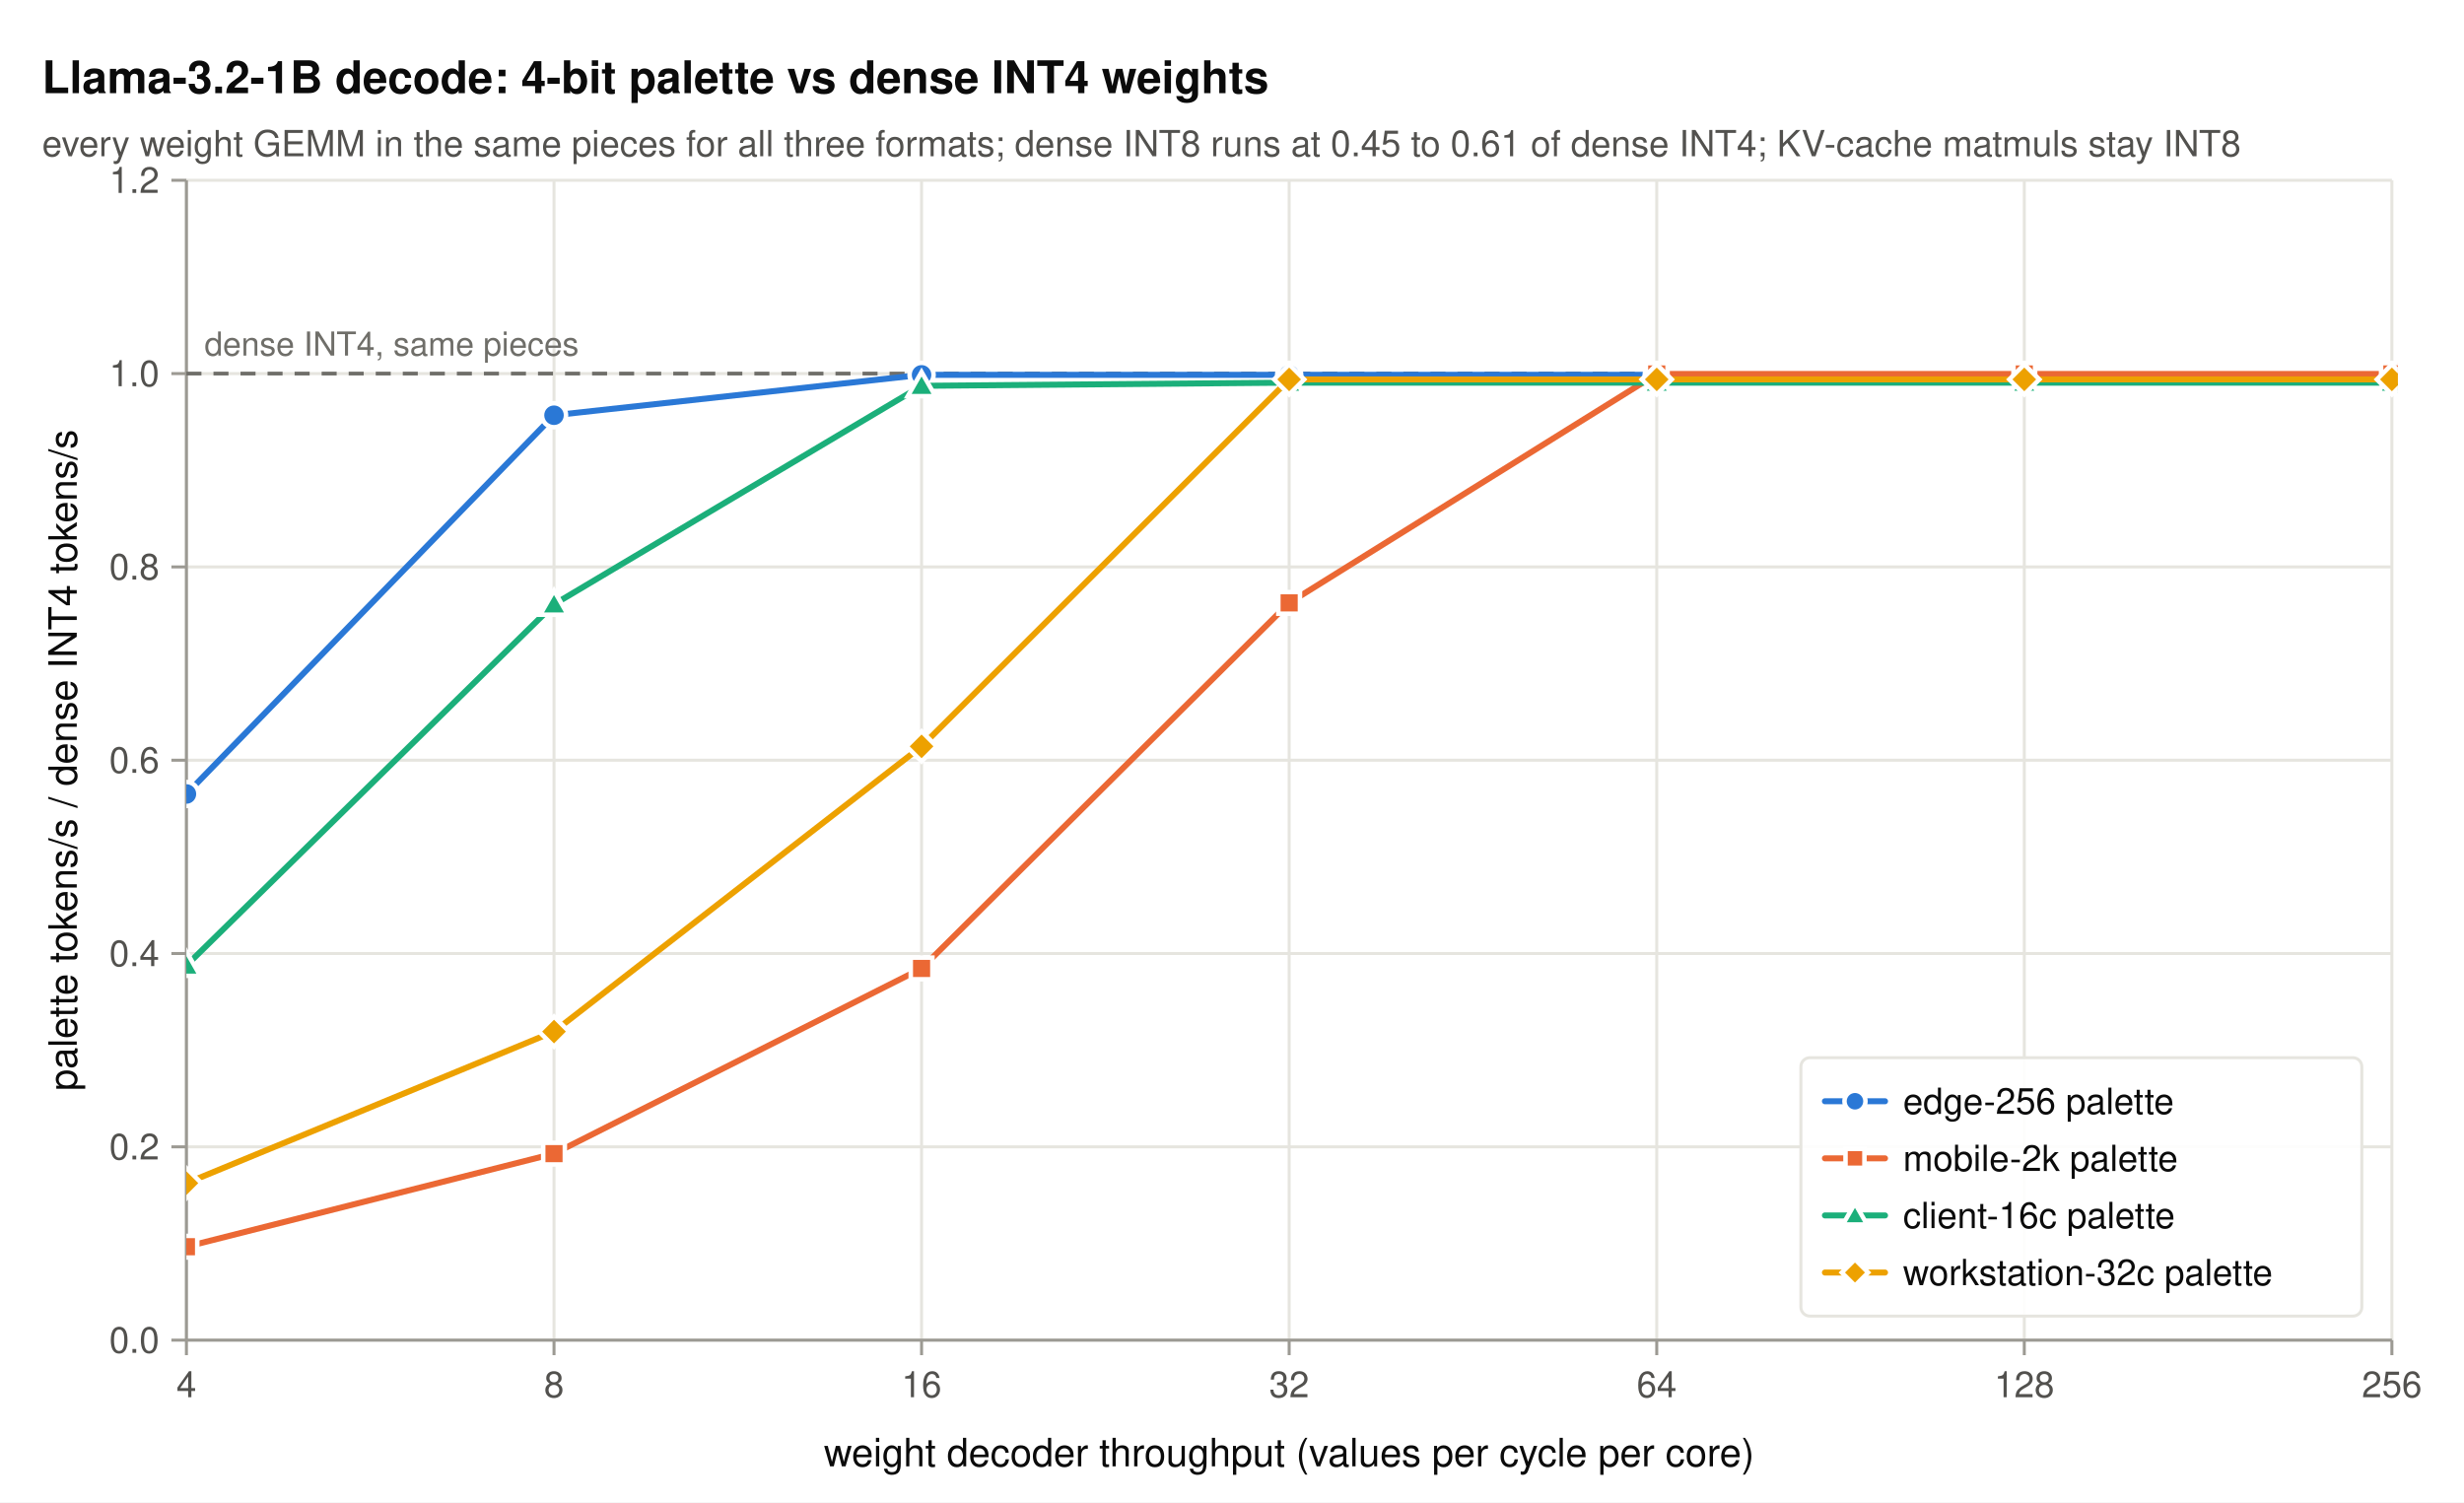
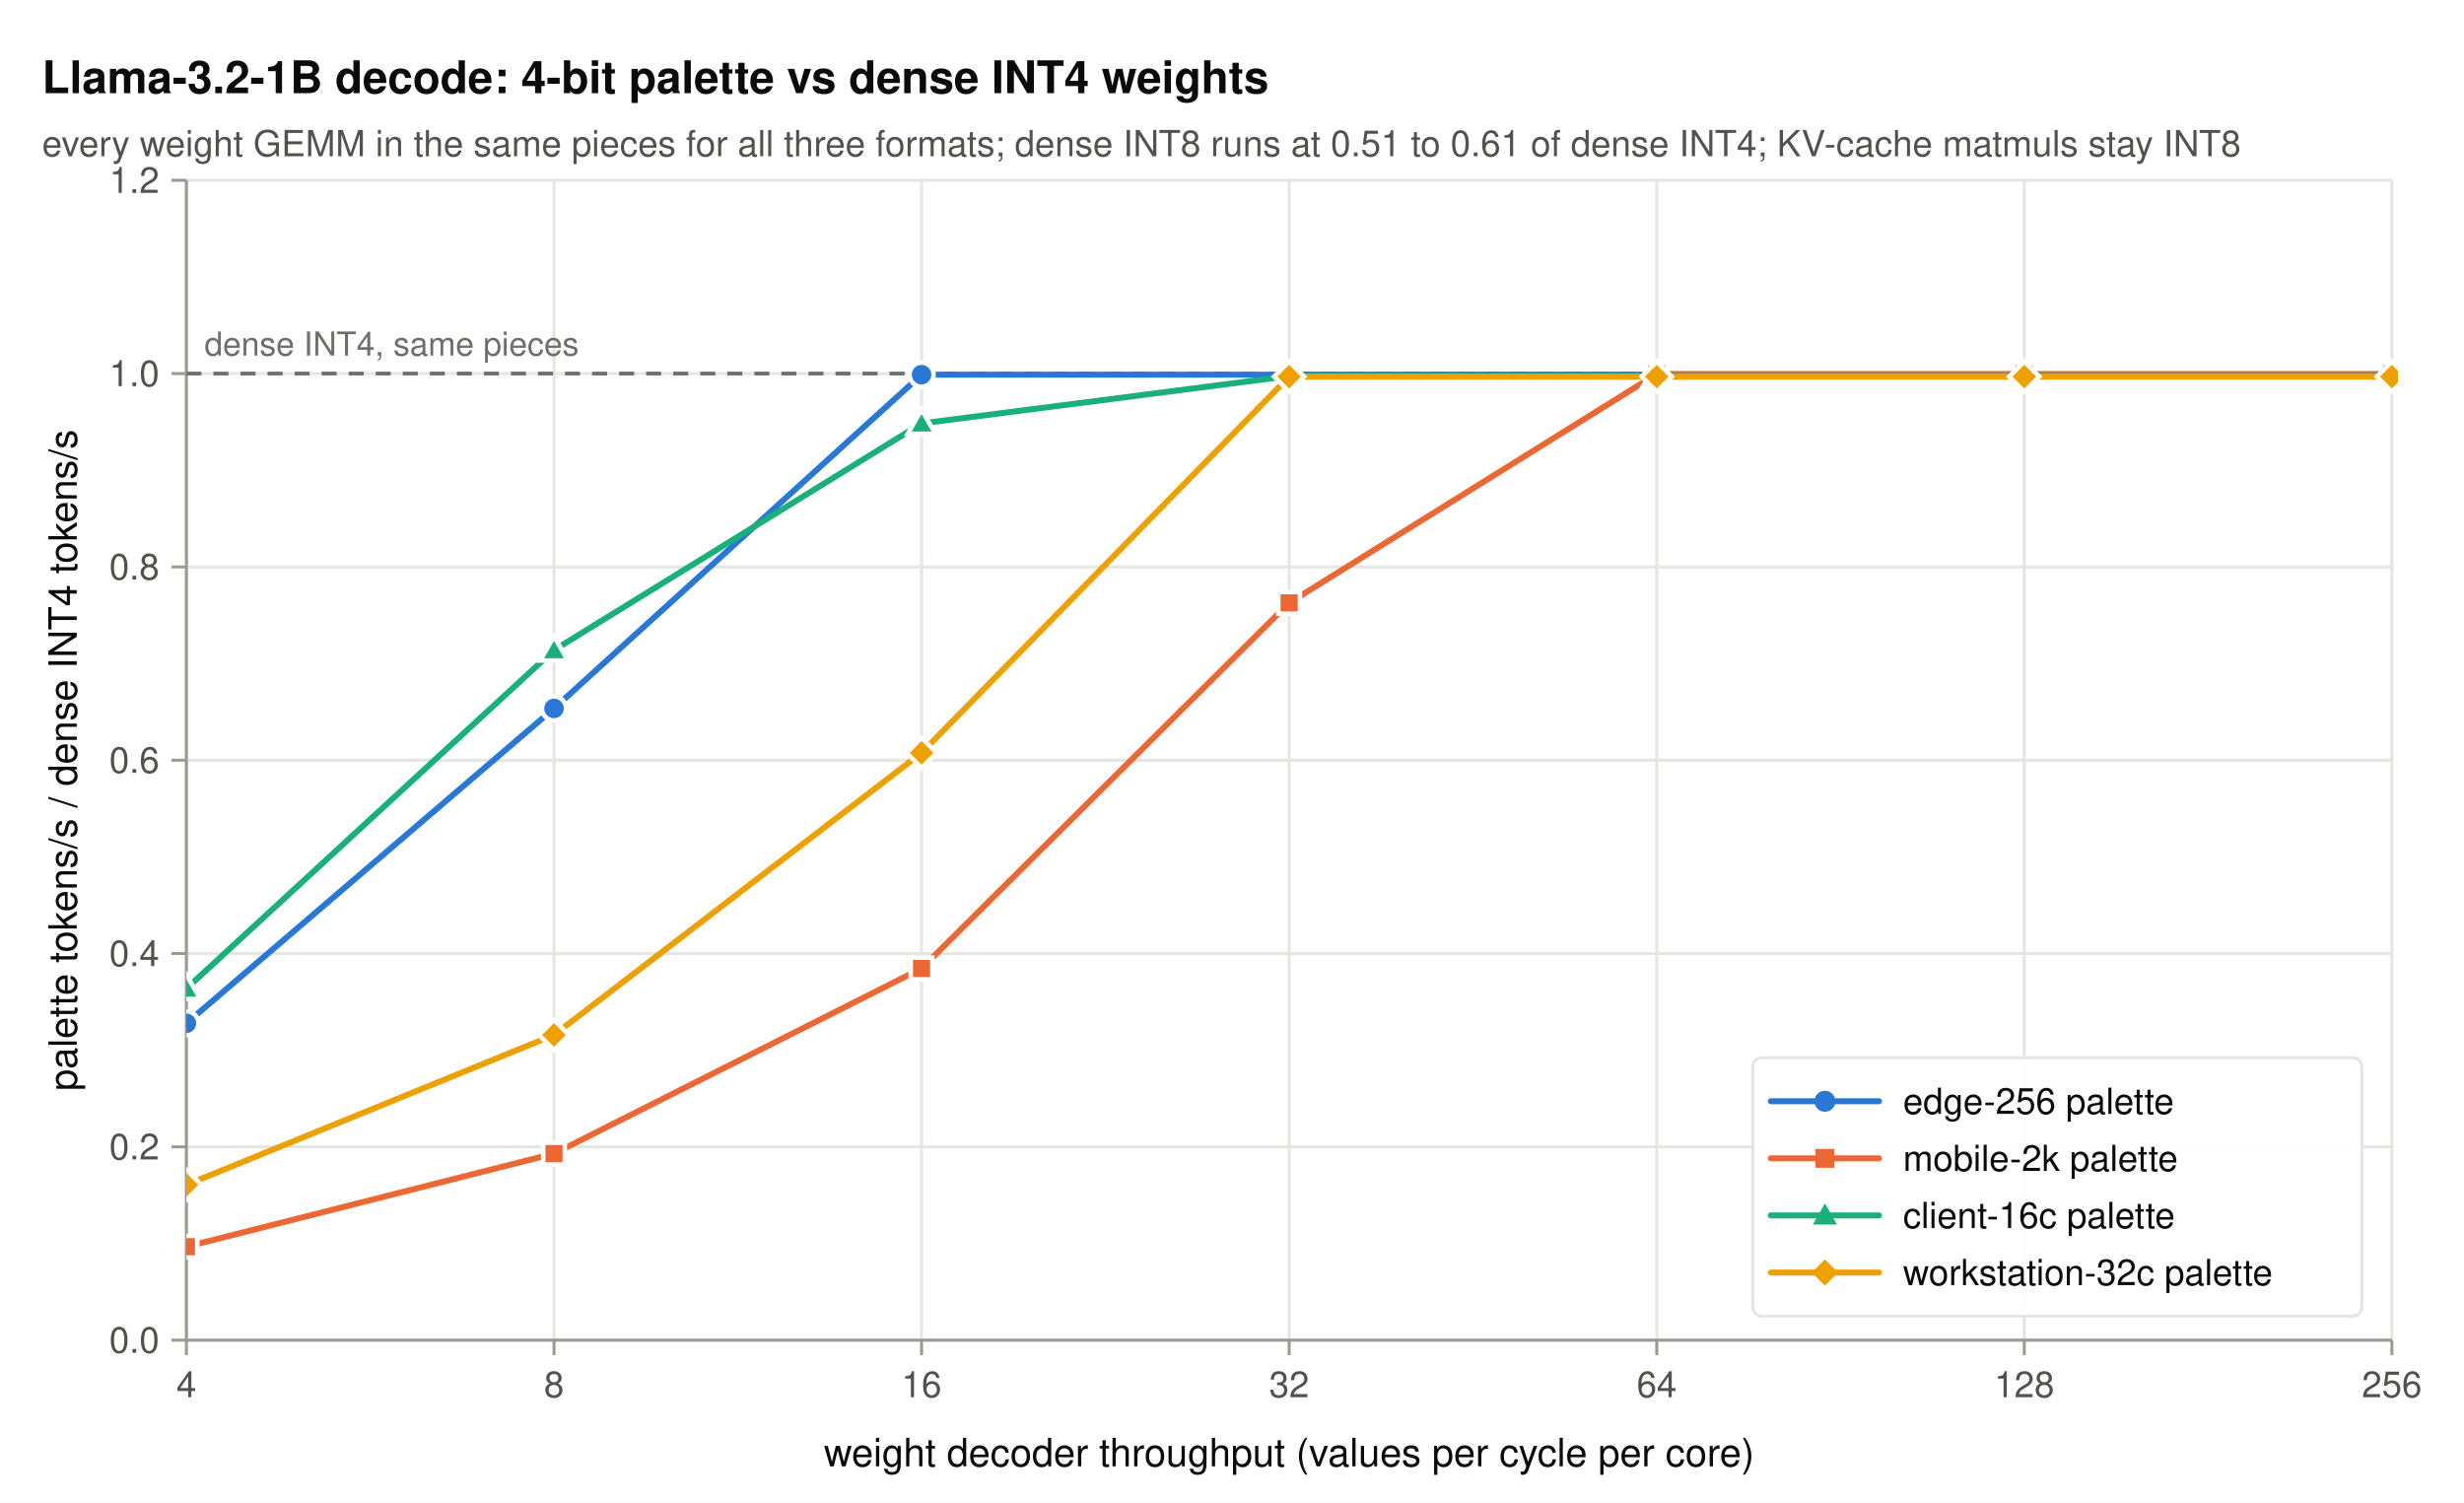
<svg xmlns="http://www.w3.org/2000/svg" width="820" height="500" viewBox="0 0 820 500" font-family="system-ui, -apple-system, 'Segoe UI', Helvetica, Arial, sans-serif">
  <rect width="820" height="500" fill="#ffffff" />
  <defs>
    <clipPath id="s7-plot">
      <rect x="62.04" y="58" width="735.96" height="388" />
    </clipPath>
  </defs>
  <text x="14" y="31" font-size="15" fill="#0b0b0b" font-weight="600">Llama-3.2-1B decode: 4-bit palette vs dense INT4 weights</text>
-   <text x="14" y="52" font-size="12" fill="#52514e">every weight GEMM in the same pieces for all three formats; dense INT8 runs at 0.45 to 0.61 of dense INT4; KV-cache matmuls stay INT8</text>
+   <text x="14" y="52" font-size="12" fill="#52514e">every weight GEMM in the same pieces for all three formats; dense INT8 runs at 0.51 to 0.61 of dense INT4; KV-cache matmuls stay INT8</text>
  <g stroke="#e6e5df" stroke-width="1" fill="none">
    <line x1="62.04" y1="446" x2="796" y2="446" />
    <line x1="62.04" y1="381.67" x2="796" y2="381.67" />
    <line x1="62.04" y1="317.33" x2="796" y2="317.33" />
    <line x1="62.04" y1="253" x2="796" y2="253" />
    <line x1="62.04" y1="188.67" x2="796" y2="188.67" />
    <line x1="62.04" y1="124.33" x2="796" y2="124.33" />
    <line x1="62.04" y1="60" x2="796" y2="60" />
    <line x1="62.04" y1="60" x2="62.04" y2="446" />
    <line x1="184.37" y1="60" x2="184.37" y2="446" />
    <line x1="306.69" y1="60" x2="306.69" y2="446" />
    <line x1="429.02" y1="60" x2="429.02" y2="446" />
    <line x1="551.35" y1="60" x2="551.35" y2="446" />
    <line x1="673.67" y1="60" x2="673.67" y2="446" />
    <line x1="796" y1="60" x2="796" y2="446" />
  </g>
  <g stroke="#9c9a93" stroke-width="1" fill="none">
    <line x1="62.04" y1="446" x2="796" y2="446" />
    <line x1="62.04" y1="60" x2="62.04" y2="446" />
    <line x1="62.04" y1="446" x2="62.04" y2="451" />
    <line x1="184.37" y1="446" x2="184.37" y2="451" />
    <line x1="306.69" y1="446" x2="306.69" y2="451" />
    <line x1="429.02" y1="446" x2="429.02" y2="451" />
    <line x1="551.35" y1="446" x2="551.35" y2="451" />
    <line x1="673.67" y1="446" x2="673.67" y2="451" />
    <line x1="796" y1="446" x2="796" y2="451" />
    <line x1="57.04" y1="446" x2="62.04" y2="446" />
    <line x1="57.04" y1="381.67" x2="62.04" y2="381.67" />
    <line x1="57.04" y1="317.33" x2="62.04" y2="317.33" />
    <line x1="57.04" y1="253" x2="62.04" y2="253" />
    <line x1="57.04" y1="188.67" x2="62.04" y2="188.67" />
    <line x1="57.04" y1="124.33" x2="62.04" y2="124.33" />
    <line x1="57.04" y1="60" x2="62.04" y2="60" />
  </g>
  <g style="font-variant-numeric: tabular-nums">
    <text x="62.04" y="465" font-size="12" fill="#52514e" text-anchor="middle">4</text>
    <text x="184.37" y="465" font-size="12" fill="#52514e" text-anchor="middle">8</text>
    <text x="306.69" y="465" font-size="12" fill="#52514e" text-anchor="middle">16</text>
    <text x="429.02" y="465" font-size="12" fill="#52514e" text-anchor="middle">32</text>
    <text x="551.35" y="465" font-size="12" fill="#52514e" text-anchor="middle">64</text>
    <text x="673.67" y="465" font-size="12" fill="#52514e" text-anchor="middle">128</text>
    <text x="796" y="465" font-size="12" fill="#52514e" text-anchor="middle">256</text>
    <text x="53.04" y="450.2" font-size="12" fill="#52514e" text-anchor="end">0.0</text>
    <text x="53.04" y="385.87" font-size="12" fill="#52514e" text-anchor="end">0.2</text>
    <text x="53.04" y="321.53" font-size="12" fill="#52514e" text-anchor="end">0.4</text>
    <text x="53.04" y="257.2" font-size="12" fill="#52514e" text-anchor="end">0.6</text>
    <text x="53.04" y="192.87" font-size="12" fill="#52514e" text-anchor="end">0.8</text>
    <text x="53.04" y="128.53" font-size="12" fill="#52514e" text-anchor="end">1.0</text>
    <text x="53.04" y="64.2" font-size="12" fill="#52514e" text-anchor="end">1.2</text>
  </g>
  <text x="429.02" y="488" font-size="13" fill="#0b0b0b" text-anchor="middle">weight decoder throughput (values per cycle per core)</text>
  <text x="21.2" y="253" font-size="13" fill="#0b0b0b" text-anchor="middle" dominant-baseline="middle" transform="rotate(-90 21.2 253)">palette tokens/s / dense INT4 tokens/s</text>
  <g clip-path="url(#s7-plot)">
    <line x1="62.04" y1="124.33" x2="796" y2="124.33" stroke="#6f6e69" stroke-width="1.25" stroke-dasharray="5 4" />
-     <path d="M62.04,264.24 L184.37,138.19 L306.69,124.75 L429.02,124.75 L551.35,124.75 L673.67,124.75 L796,124.75" fill="none" stroke="#2a78d6" stroke-width="2" stroke-linejoin="round" stroke-linecap="round" />
-     <circle cx="62.04" cy="264.24" r="4" fill="#2a78d6" stroke="#ffffff" stroke-width="1.5" />
-     <circle cx="184.37" cy="138.19" r="4" fill="#2a78d6" stroke="#ffffff" stroke-width="1.5" />
-     <circle cx="306.69" cy="124.75" r="4" fill="#2a78d6" stroke="#ffffff" stroke-width="1.5" />
-     <circle cx="429.02" cy="124.75" r="4" fill="#2a78d6" stroke="#ffffff" stroke-width="1.5" />
-     <circle cx="551.35" cy="124.75" r="4" fill="#2a78d6" stroke="#ffffff" stroke-width="1.5" />
-     <circle cx="673.67" cy="124.75" r="4" fill="#2a78d6" stroke="#ffffff" stroke-width="1.5" />
-     <circle cx="796" cy="124.75" r="4" fill="#2a78d6" stroke="#ffffff" stroke-width="1.5" />
+     <path d="M62.04,340.55 L184.37,235.76 L306.69,124.69 L429.02,124.69 L551.35,124.69 L673.67,124.69 L796,124.69" fill="none" stroke="#2a78d6" stroke-width="2" stroke-linejoin="round" stroke-linecap="round" />
+     <circle cx="62.04" cy="340.55" r="4" fill="#2a78d6" stroke="#ffffff" stroke-width="1.5" />
+     <circle cx="184.37" cy="235.76" r="4" fill="#2a78d6" stroke="#ffffff" stroke-width="1.5" />
+     <circle cx="306.69" cy="124.69" r="4" fill="#2a78d6" stroke="#ffffff" stroke-width="1.5" />
+     <circle cx="429.02" cy="124.69" r="4" fill="#2a78d6" stroke="#ffffff" stroke-width="1.5" />
+     <circle cx="551.35" cy="124.69" r="4" fill="#2a78d6" stroke="#ffffff" stroke-width="1.5" />
+     <circle cx="673.67" cy="124.69" r="4" fill="#2a78d6" stroke="#ffffff" stroke-width="1.5" />
+     <circle cx="796" cy="124.69" r="4" fill="#2a78d6" stroke="#ffffff" stroke-width="1.5" />
    <path d="M62.04,414.91 L184.37,383.93 L306.69,322.3 L429.02,200.64 L551.35,124.46 L673.67,124.46 L796,124.46" fill="none" stroke="#eb6834" stroke-width="2" stroke-linejoin="round" stroke-linecap="round" />
    <rect x="58.44" y="411.31" width="7.2" height="7.2" fill="#eb6834" stroke="#ffffff" stroke-width="1.5" />
    <rect x="180.77" y="380.33" width="7.2" height="7.2" fill="#eb6834" stroke="#ffffff" stroke-width="1.5" />
    <rect x="303.09" y="318.7" width="7.2" height="7.2" fill="#eb6834" stroke="#ffffff" stroke-width="1.5" />
    <rect x="425.42" y="197.04" width="7.2" height="7.2" fill="#eb6834" stroke="#ffffff" stroke-width="1.5" />
    <rect x="547.75" y="120.86" width="7.2" height="7.2" fill="#eb6834" stroke="#ffffff" stroke-width="1.5" />
    <rect x="670.07" y="120.86" width="7.2" height="7.2" fill="#eb6834" stroke="#ffffff" stroke-width="1.5" />
    <rect x="792.4" y="120.86" width="7.2" height="7.2" fill="#eb6834" stroke="#ffffff" stroke-width="1.5" />
-     <path d="M62.04,321.31 L184.37,201.12 L306.69,128.4 L429.02,127.35 L551.35,127.35 L673.67,127.35 L796,127.35" fill="none" stroke="#1baf7a" stroke-width="2" stroke-linejoin="round" stroke-linecap="round" />
-     <polygon points="62.04,316.71 66.64,324.76 57.44,324.76" fill="#1baf7a" stroke="#ffffff" stroke-width="1.5" />
-     <polygon points="184.37,196.52 188.97,204.57 179.77,204.57" fill="#1baf7a" stroke="#ffffff" stroke-width="1.5" />
-     <polygon points="306.69,123.8 311.29,131.85 302.09,131.85" fill="#1baf7a" stroke="#ffffff" stroke-width="1.5" />
-     <polygon points="429.02,122.75 433.62,130.8 424.42,130.8" fill="#1baf7a" stroke="#ffffff" stroke-width="1.5" />
-     <polygon points="551.35,122.75 555.95,130.8 546.75,130.8" fill="#1baf7a" stroke="#ffffff" stroke-width="1.5" />
-     <polygon points="673.67,122.75 678.27,130.8 669.07,130.8" fill="#1baf7a" stroke="#ffffff" stroke-width="1.5" />
-     <polygon points="796,122.75 800.6,130.8 791.4,130.8" fill="#1baf7a" stroke="#ffffff" stroke-width="1.5" />
-     <path d="M62.04,393.76 L184.37,343.31 L306.69,248.39 L429.02,126.27 L551.35,126.27 L673.67,126.27 L796,126.27" fill="none" stroke="#eda100" stroke-width="2" stroke-linejoin="round" stroke-linecap="round" />
-     <polygon points="62.04,388.76 67.04,393.76 62.04,398.76 57.04,393.76" fill="#eda100" stroke="#ffffff" stroke-width="1.5" />
-     <polygon points="184.37,338.31 189.37,343.31 184.37,348.31 179.37,343.31" fill="#eda100" stroke="#ffffff" stroke-width="1.5" />
-     <polygon points="306.69,243.39 311.69,248.39 306.69,253.39 301.69,248.39" fill="#eda100" stroke="#ffffff" stroke-width="1.5" />
-     <polygon points="429.02,121.27 434.02,126.27 429.02,131.27 424.02,126.27" fill="#eda100" stroke="#ffffff" stroke-width="1.5" />
-     <polygon points="551.35,121.27 556.35,126.27 551.35,131.27 546.35,126.27" fill="#eda100" stroke="#ffffff" stroke-width="1.5" />
-     <polygon points="673.67,121.27 678.67,126.27 673.67,131.27 668.67,126.27" fill="#eda100" stroke="#ffffff" stroke-width="1.5" />
-     <polygon points="796,121.27 801,126.27 796,131.27 791,126.27" fill="#eda100" stroke="#ffffff" stroke-width="1.5" />
+     <path d="M62.04,328.99 L184.37,216.36 L306.69,140.92 L429.02,125.16 L551.35,125.16 L673.67,125.16 L796,125.16" fill="none" stroke="#1baf7a" stroke-width="2" stroke-linejoin="round" stroke-linecap="round" />
+     <polygon points="62.04,324.39 66.64,332.44 57.44,332.44" fill="#1baf7a" stroke="#ffffff" stroke-width="1.5" />
+     <polygon points="184.37,211.76 188.97,219.81 179.77,219.81" fill="#1baf7a" stroke="#ffffff" stroke-width="1.5" />
+     <polygon points="306.69,136.32 311.29,144.37 302.09,144.37" fill="#1baf7a" stroke="#ffffff" stroke-width="1.5" />
+     <polygon points="429.02,120.56 433.62,128.61 424.42,128.61" fill="#1baf7a" stroke="#ffffff" stroke-width="1.5" />
+     <polygon points="551.35,120.56 555.95,128.61 546.75,128.61" fill="#1baf7a" stroke="#ffffff" stroke-width="1.5" />
+     <polygon points="673.67,120.56 678.27,128.61 669.07,128.61" fill="#1baf7a" stroke="#ffffff" stroke-width="1.5" />
+     <polygon points="796,120.56 800.6,128.61 791.4,128.61" fill="#1baf7a" stroke="#ffffff" stroke-width="1.5" />
+     <path d="M62.04,394.33 L184.37,344.43 L306.69,250.55 L429.02,125.34 L551.35,125.34 L673.67,125.34 L796,125.34" fill="none" stroke="#eda100" stroke-width="2" stroke-linejoin="round" stroke-linecap="round" />
+     <polygon points="62.04,389.33 67.04,394.33 62.04,399.33 57.04,394.33" fill="#eda100" stroke="#ffffff" stroke-width="1.5" />
+     <polygon points="184.37,339.43 189.37,344.43 184.37,349.43 179.37,344.43" fill="#eda100" stroke="#ffffff" stroke-width="1.5" />
+     <polygon points="306.69,245.55 311.69,250.55 306.69,255.55 301.69,250.55" fill="#eda100" stroke="#ffffff" stroke-width="1.5" />
+     <polygon points="429.02,120.34 434.02,125.34 429.02,130.34 424.02,125.34" fill="#eda100" stroke="#ffffff" stroke-width="1.5" />
+     <polygon points="551.35,120.34 556.35,125.34 551.35,130.34 546.35,125.34" fill="#eda100" stroke="#ffffff" stroke-width="1.5" />
+     <polygon points="673.67,120.34 678.67,125.34 673.67,130.34 668.67,125.34" fill="#eda100" stroke="#ffffff" stroke-width="1.5" />
+     <polygon points="796,120.34 801,125.34 796,130.34 791,125.34" fill="#eda100" stroke="#ffffff" stroke-width="1.5" />
  </g>
  <text x="68.04" y="118.33" font-size="11" fill="#6f6e69">dense INT4, same pieces</text>
-   <g transform="translate(599.32,352)">
-     <rect width="186.68" height="86" rx="3" fill="#ffffff" fill-opacity="0.92" stroke="#e6e5df" />
-     <line x1="8" y1="14.5" x2="28" y2="14.5" stroke="#2a78d6" stroke-width="2" stroke-linecap="round" />
-     <circle cx="18" cy="14.5" r="3.5" fill="#2a78d6" stroke="#ffffff" stroke-width="1.5" />
-     <text x="34" y="18.7" font-size="12" fill="#0b0b0b">edge-256 palette</text>
-     <line x1="8" y1="33.5" x2="28" y2="33.5" stroke="#eb6834" stroke-width="2" stroke-linecap="round" />
-     <rect x="14.85" y="30.35" width="6.3" height="6.3" fill="#eb6834" stroke="#ffffff" stroke-width="1.5" />
-     <text x="34" y="37.7" font-size="12" fill="#0b0b0b">mobile-2k palette</text>
-     <line x1="8" y1="52.5" x2="28" y2="52.5" stroke="#1baf7a" stroke-width="2" stroke-linecap="round" />
-     <polygon points="18,48.48 22.02,55.52 13.98,55.52" fill="#1baf7a" stroke="#ffffff" stroke-width="1.5" />
-     <text x="34" y="56.7" font-size="12" fill="#0b0b0b">client-16c palette</text>
-     <line x1="8" y1="71.5" x2="28" y2="71.5" stroke="#eda100" stroke-width="2" stroke-linecap="round" />
-     <polygon points="18,67.12 22.38,71.5 18,75.88 13.62,71.5" fill="#eda100" stroke="#ffffff" stroke-width="1.5" />
-     <text x="34" y="75.7" font-size="12" fill="#0b0b0b">workstation-32c palette</text>
+   <g transform="translate(583.32,352)">
+     <rect width="202.68" height="86" rx="3" fill="#ffffff" fill-opacity="0.92" stroke="#e6e5df" />
+     <line x1="6" y1="14.5" x2="42" y2="14.5" stroke="#2a78d6" stroke-width="2" stroke-linecap="round" />
+     <circle cx="24" cy="14.5" r="3.5" fill="#2a78d6" stroke="none" />
+     <text x="50" y="18.7" font-size="12" fill="#0b0b0b">edge-256 palette</text>
+     <line x1="6" y1="33.5" x2="42" y2="33.5" stroke="#eb6834" stroke-width="2" stroke-linecap="round" />
+     <rect x="20.85" y="30.35" width="6.3" height="6.3" fill="#eb6834" stroke="none" />
+     <text x="50" y="37.7" font-size="12" fill="#0b0b0b">mobile-2k palette</text>
+     <line x1="6" y1="52.5" x2="42" y2="52.5" stroke="#1baf7a" stroke-width="2" stroke-linecap="round" />
+     <polygon points="24,48.48 28.02,55.52 19.98,55.52" fill="#1baf7a" stroke="none" />
+     <text x="50" y="56.7" font-size="12" fill="#0b0b0b">client-16c palette</text>
+     <line x1="6" y1="71.5" x2="42" y2="71.5" stroke="#eda100" stroke-width="2" stroke-linecap="round" />
+     <polygon points="24,67.12 28.38,71.5 24,75.88 19.62,71.5" fill="#eda100" stroke="none" />
+     <text x="50" y="75.7" font-size="12" fill="#0b0b0b">workstation-32c palette</text>
  </g>
</svg>
